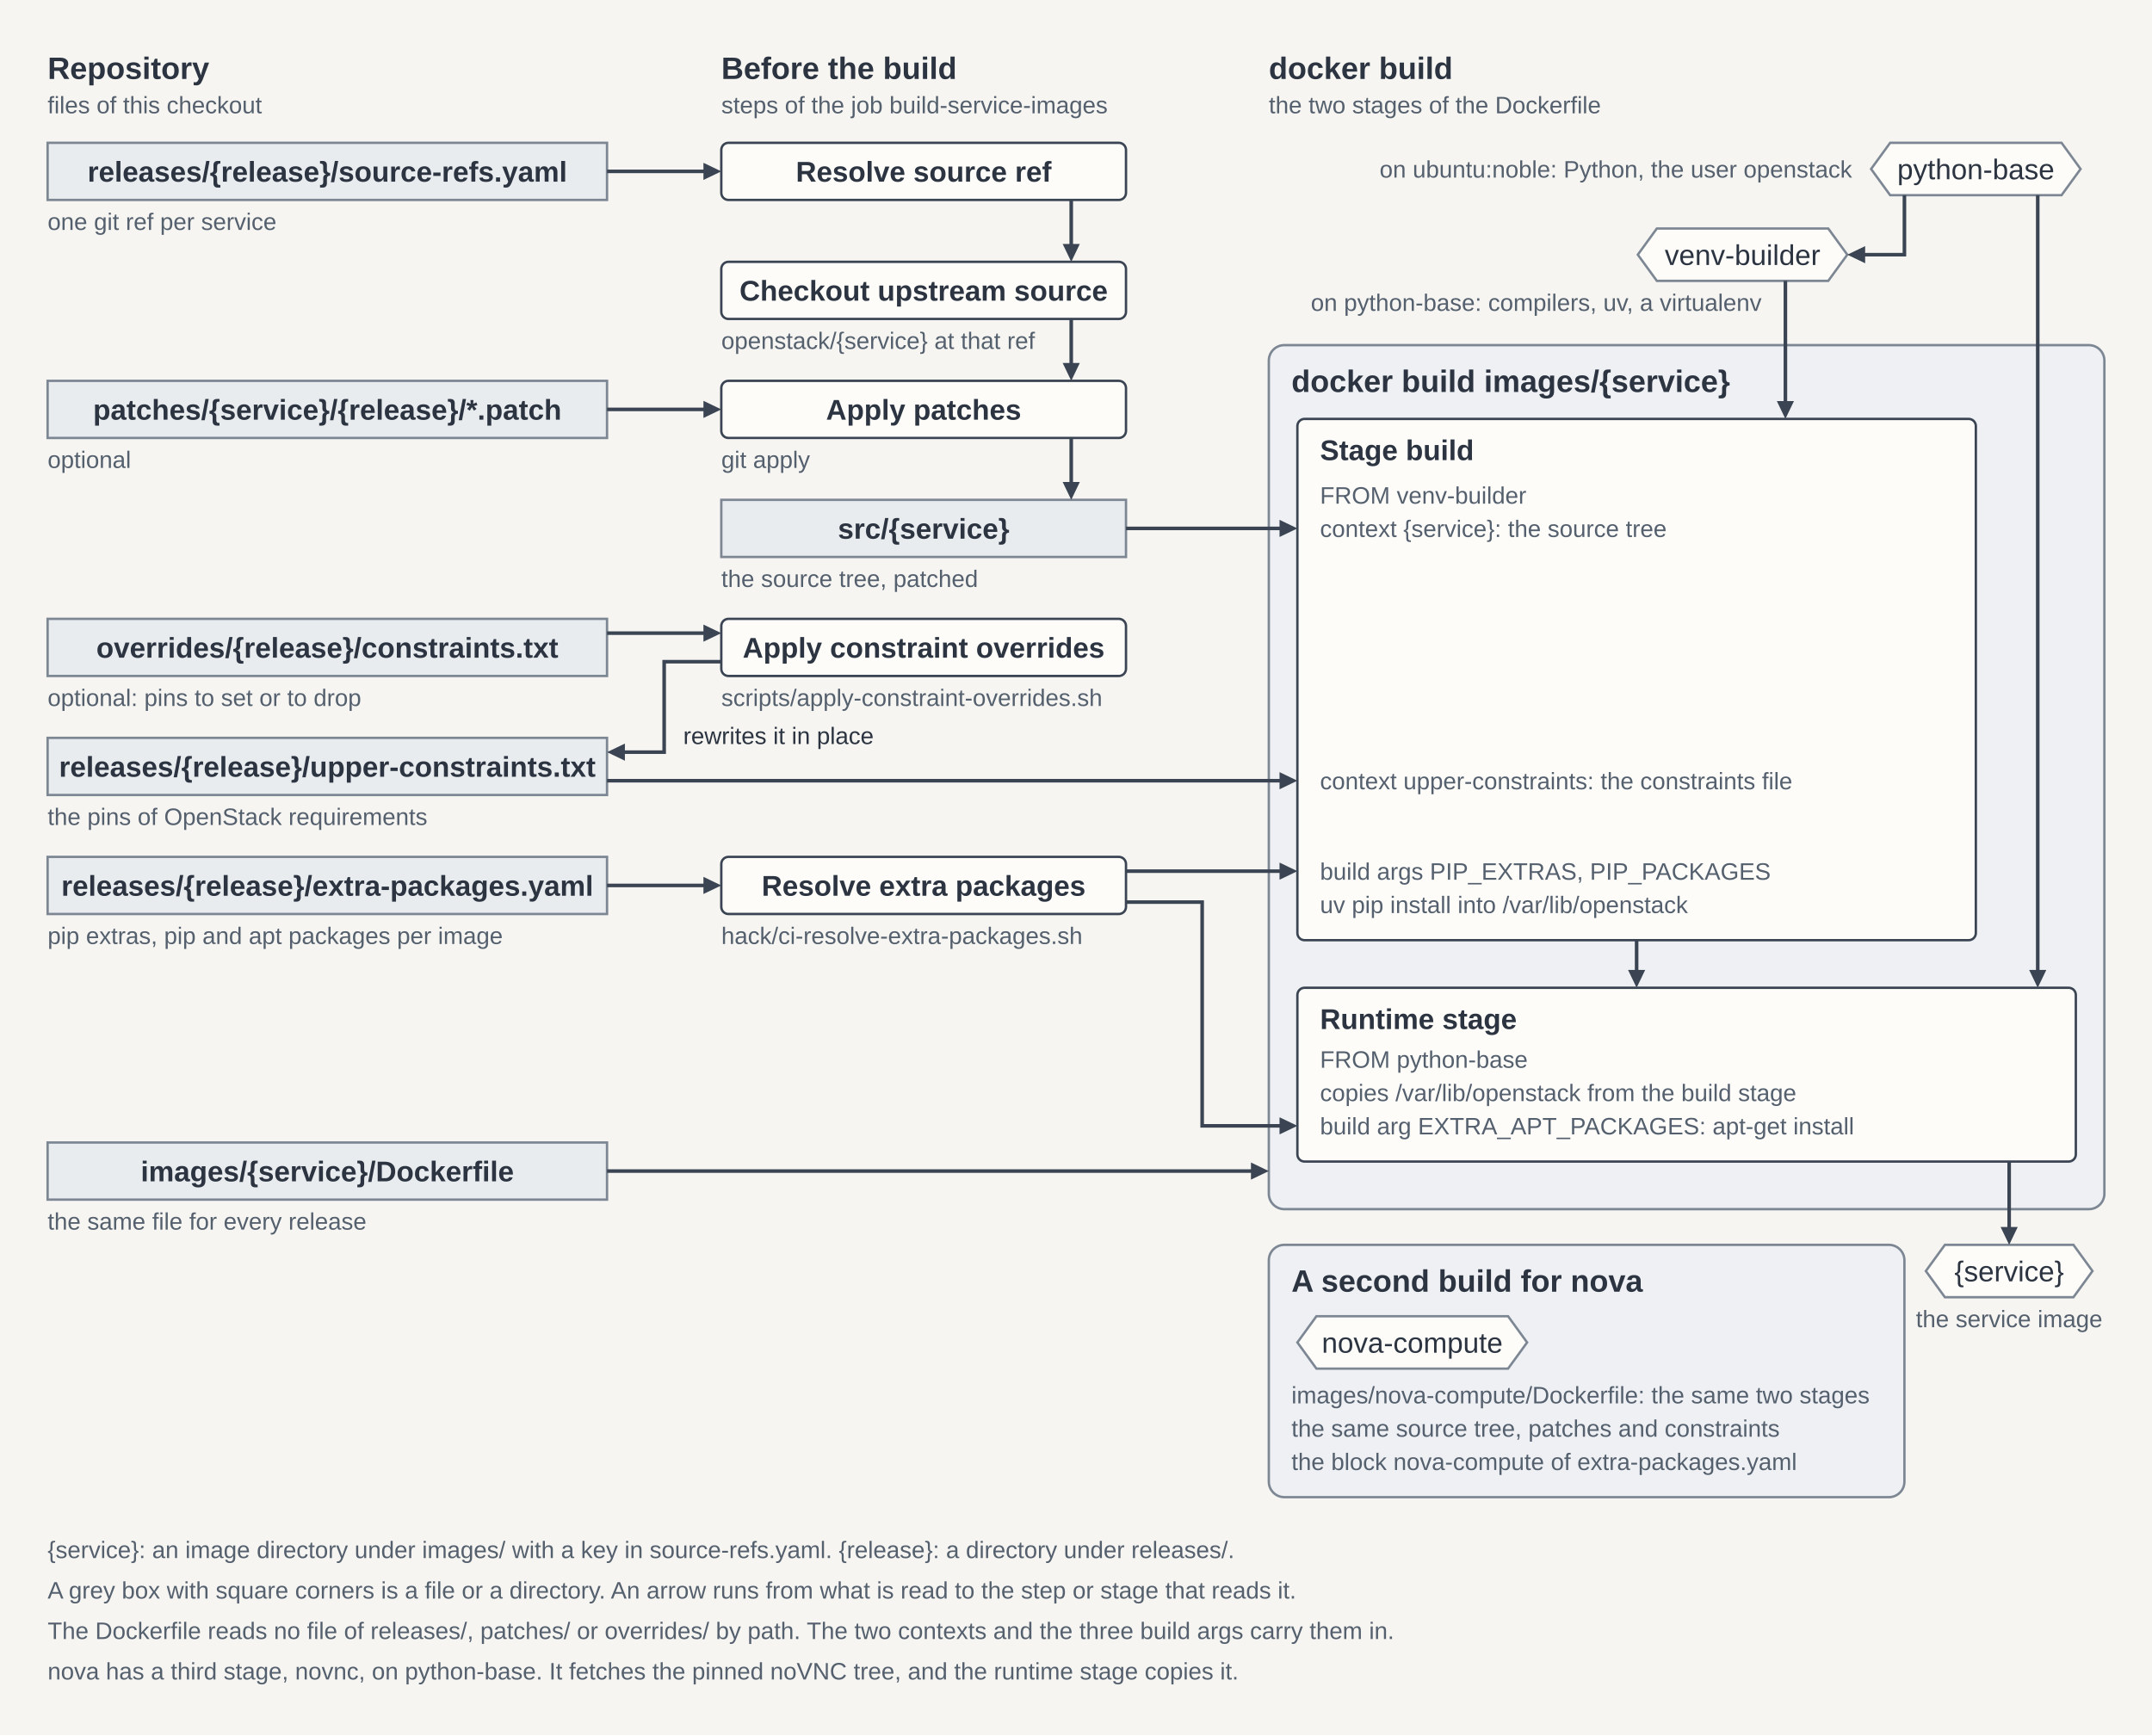
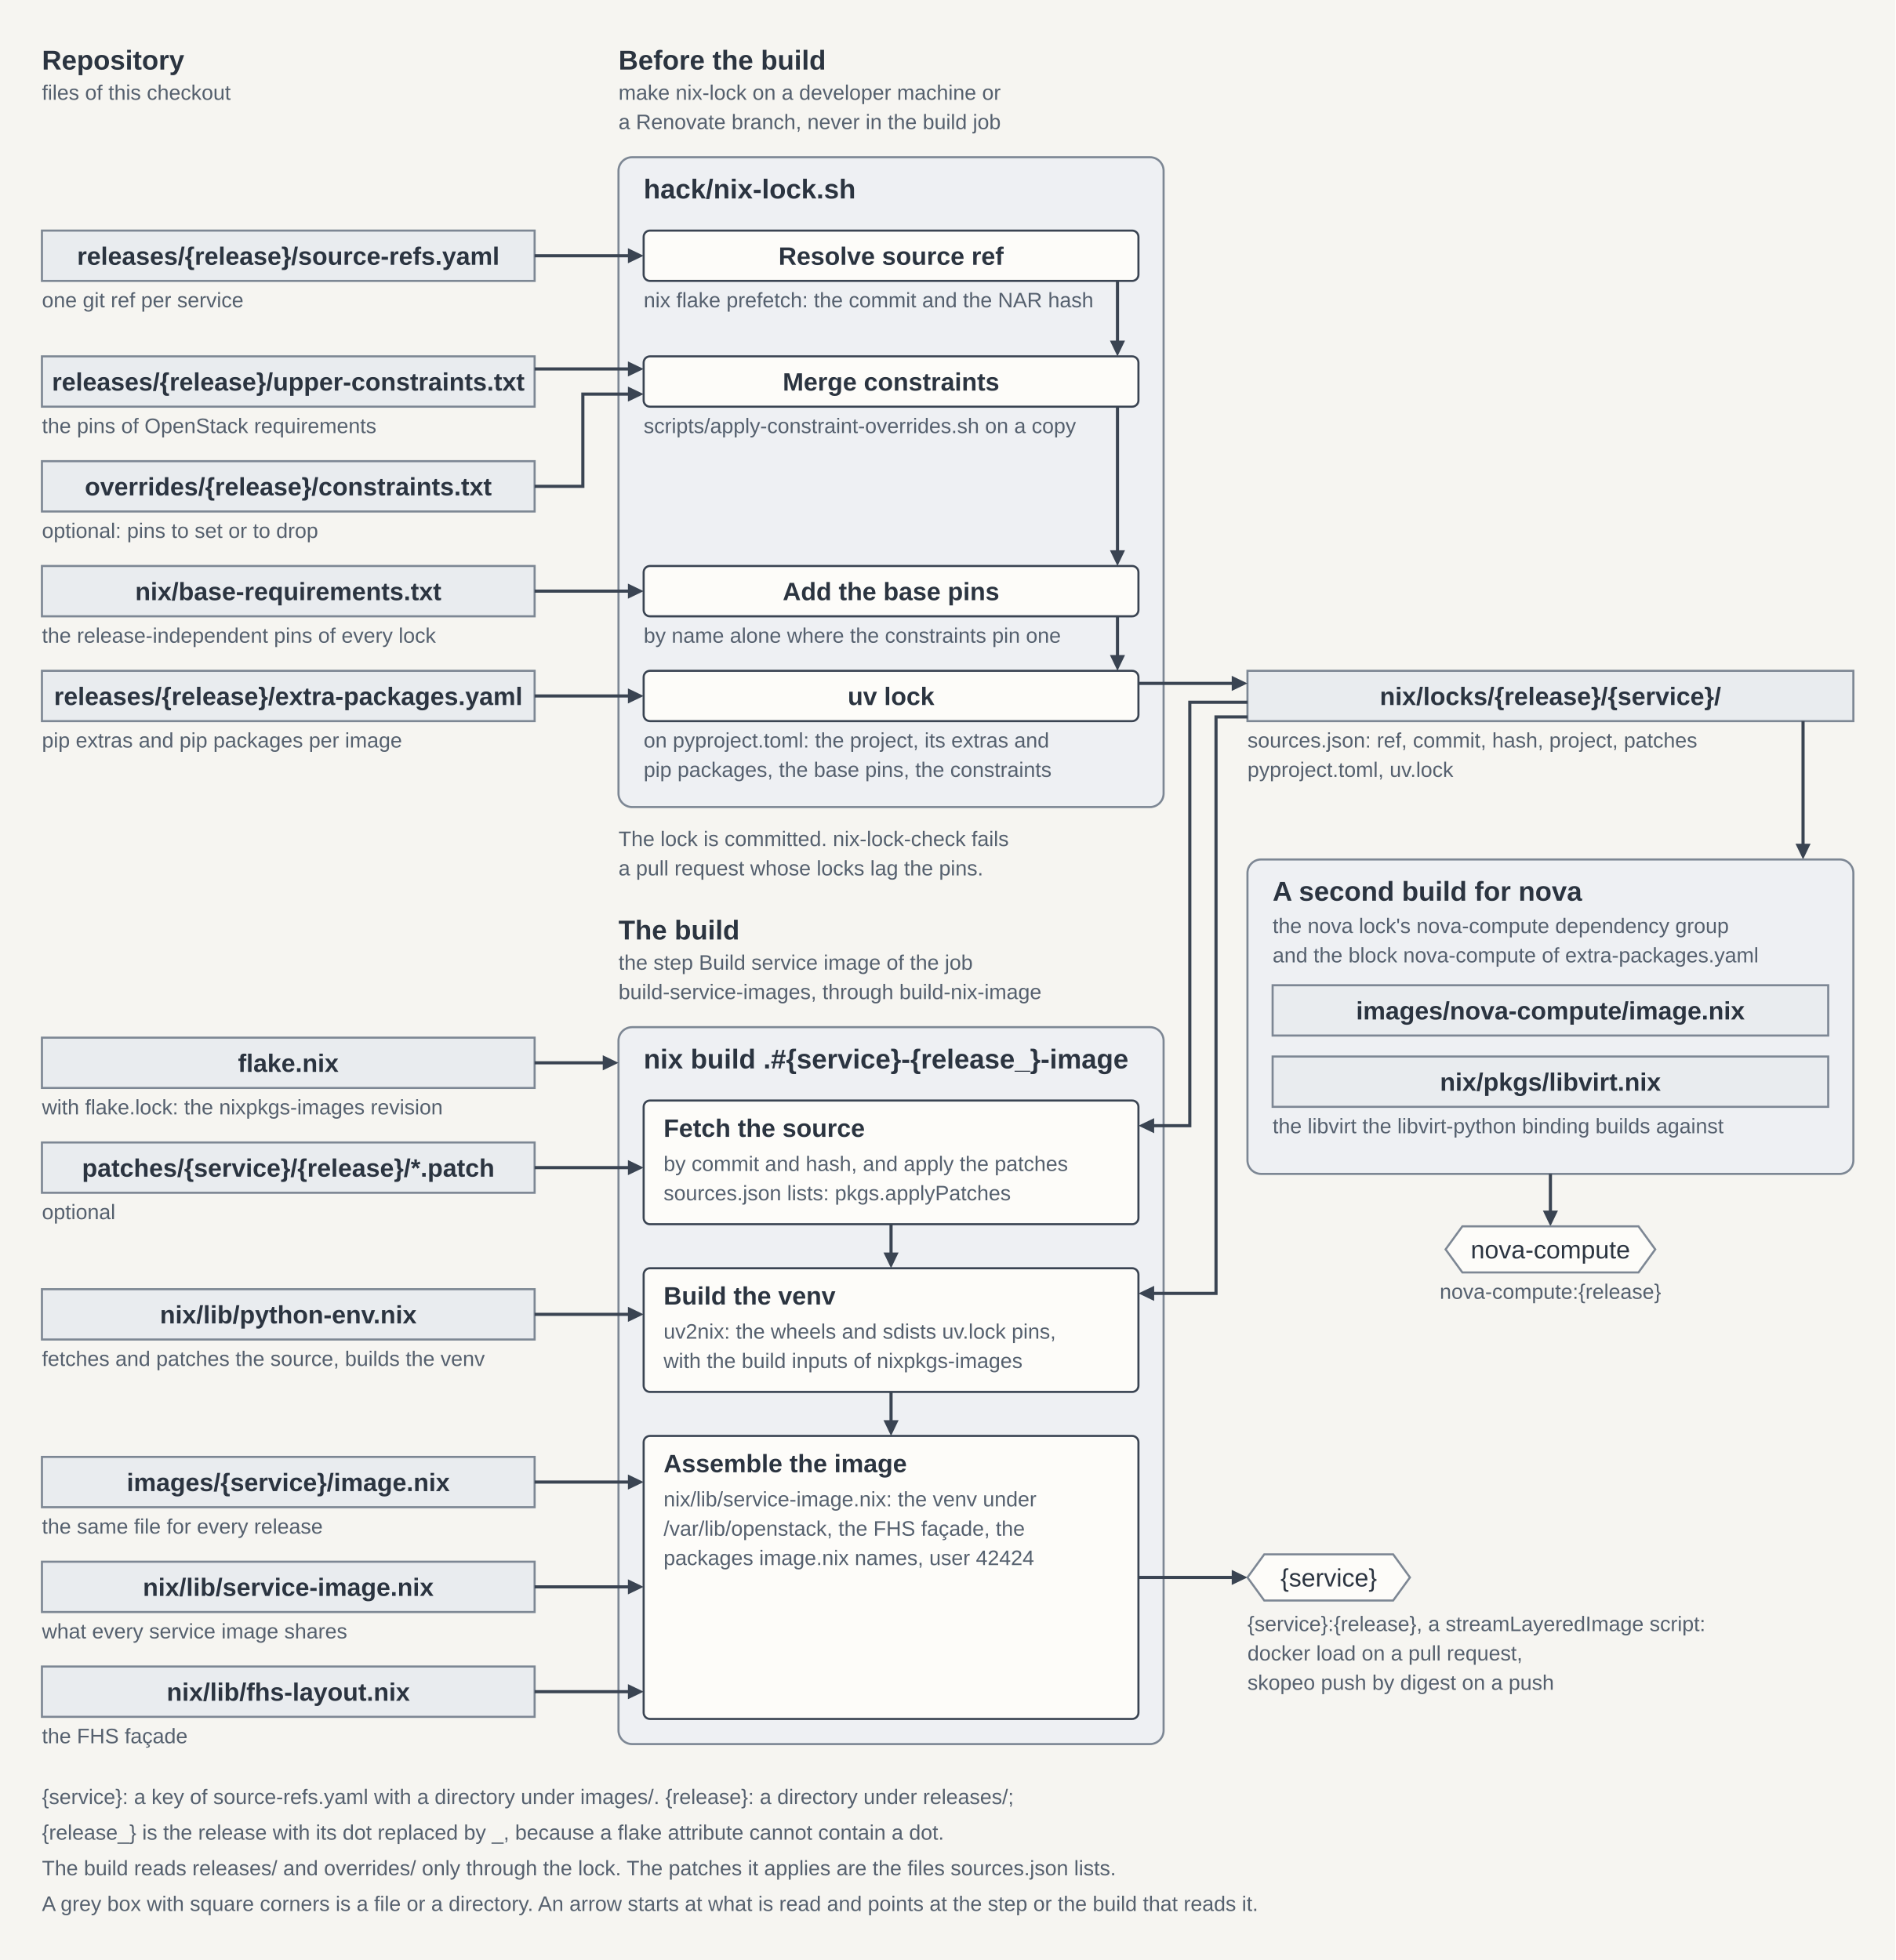
- <svg xmlns="http://www.w3.org/2000/svg" width="1808" height="1458" viewBox="0 0 1808 1458" font-family="'IBM Plex Sans', Arial, Helvetica, sans-serif" role="img" aria-label="From release configuration to a service image">
-   <rect width="1808" height="1458" fill="#F6F5F1" />
+ <svg xmlns="http://www.w3.org/2000/svg" width="1808" height="1870" viewBox="0 0 1808 1870" font-family="'IBM Plex Sans', Arial, Helvetica, sans-serif" role="img" aria-label="The build of a service image on the Nix path">
+   <rect width="1808" height="1870" fill="#F6F5F1" />
  <text x="40" y="66.36" font-size="26" font-weight="700" fill="#2B3440">Repository</text>
  <text x="40" y="95.2" font-size="20" font-weight="400" fill="#55606E">files of this checkout</text>
-   <text x="606" y="66.36" font-size="26" font-weight="700" fill="#2B3440">Before the build</text>
-   <text x="606" y="95.2" font-size="20" font-weight="400" fill="#55606E">steps of the job build-service-images</text>
-   <text x="1066" y="66.36" font-size="26" font-weight="700" fill="#2B3440">docker build</text>
-   <text x="1066" y="95.2" font-size="20" font-weight="400" fill="#55606E">the two stages of the Dockerfile</text>
-   <rect x="40" y="120" width="470" height="48" fill="#E9ECEF" stroke="#7D8794" stroke-width="2" />
-   <text x="275" y="152.64" font-size="24" font-weight="600" fill="#2B3440" text-anchor="middle">releases/{release}/source-refs.yaml</text>
-   <text x="40" y="193.2" font-size="20" font-weight="400" fill="#55606E">one git ref per service</text>
-   <rect x="40" y="320" width="470" height="48" fill="#E9ECEF" stroke="#7D8794" stroke-width="2" />
-   <text x="275" y="352.64" font-size="24" font-weight="600" fill="#2B3440" text-anchor="middle">patches/{service}/{release}/*.patch</text>
-   <text x="40" y="393.2" font-size="20" font-weight="400" fill="#55606E">optional</text>
-   <rect x="40" y="520" width="470" height="48" fill="#E9ECEF" stroke="#7D8794" stroke-width="2" />
-   <text x="275" y="552.64" font-size="24" font-weight="600" fill="#2B3440" text-anchor="middle">overrides/{release}/constraints.txt</text>
-   <text x="40" y="593.2" font-size="20" font-weight="400" fill="#55606E">optional: pins to set or to drop</text>
-   <rect x="40" y="620" width="470" height="48" fill="#E9ECEF" stroke="#7D8794" stroke-width="2" />
-   <text x="275" y="652.64" font-size="24" font-weight="600" fill="#2B3440" text-anchor="middle">releases/{release}/upper-constraints.txt</text>
-   <text x="40" y="693.2" font-size="20" font-weight="400" fill="#55606E">the pins of OpenStack requirements</text>
-   <rect x="40" y="720" width="470" height="48" fill="#E9ECEF" stroke="#7D8794" stroke-width="2" />
-   <text x="275" y="752.64" font-size="24" font-weight="600" fill="#2B3440" text-anchor="middle">releases/{release}/extra-packages.yaml</text>
-   <text x="40" y="793.2" font-size="20" font-weight="400" fill="#55606E">pip extras, pip and apt packages per image</text>
-   <rect x="40" y="960" width="470" height="48" fill="#E9ECEF" stroke="#7D8794" stroke-width="2" />
-   <text x="275" y="992.64" font-size="24" font-weight="600" fill="#2B3440" text-anchor="middle">images/{service}/Dockerfile</text>
-   <text x="40" y="1033.2" font-size="20" font-weight="400" fill="#55606E">the same file for every release</text>
-   <rect x="606" y="120" width="340" height="48" rx="6" fill="#FDFCF9" stroke="#3A4452" stroke-width="2" />
-   <text x="776" y="152.64" font-size="24" font-weight="700" fill="#2B3440" text-anchor="middle">Resolve source ref</text>
-   <rect x="606" y="220" width="340" height="48" rx="6" fill="#FDFCF9" stroke="#3A4452" stroke-width="2" />
-   <text x="776" y="252.64" font-size="24" font-weight="700" fill="#2B3440" text-anchor="middle">Checkout upstream source</text>
-   <text x="606" y="293.2" font-size="20" font-weight="400" fill="#55606E">openstack/{service} at that ref</text>
-   <rect x="606" y="320" width="340" height="48" rx="6" fill="#FDFCF9" stroke="#3A4452" stroke-width="2" />
-   <text x="776" y="352.64" font-size="24" font-weight="700" fill="#2B3440" text-anchor="middle">Apply patches</text>
-   <text x="606" y="393.2" font-size="20" font-weight="400" fill="#55606E">git apply</text>
-   <rect x="606" y="420" width="340" height="48" fill="#E9ECEF" stroke="#7D8794" stroke-width="2" />
-   <text x="776" y="452.64" font-size="24" font-weight="600" fill="#2B3440" text-anchor="middle">src/{service}</text>
-   <text x="606" y="493.2" font-size="20" font-weight="400" fill="#55606E">the source tree, patched</text>
-   <rect x="606" y="520" width="340" height="48" rx="6" fill="#FDFCF9" stroke="#3A4452" stroke-width="2" />
-   <text x="776" y="552.64" font-size="24" font-weight="700" fill="#2B3440" text-anchor="middle">Apply constraint overrides</text>
-   <text x="606" y="593.2" font-size="20" font-weight="400" fill="#55606E">scripts/apply-constraint-overrides.sh</text>
-   <rect x="606" y="720" width="340" height="48" rx="6" fill="#FDFCF9" stroke="#3A4452" stroke-width="2" />
-   <text x="776" y="752.64" font-size="24" font-weight="700" fill="#2B3440" text-anchor="middle">Resolve extra packages</text>
-   <text x="606" y="793.2" font-size="20" font-weight="400" fill="#55606E">hack/ci-resolve-extra-packages.sh</text>
-   <polygon points="1588,120 1732,120 1748,142 1732,164 1588,164 1572,142" fill="#FDFCF9" stroke="#7D8794" stroke-width="2" />
-   <text x="1660" y="150.64" font-size="24" font-weight="400" fill="#2B3440" text-anchor="middle">python-base</text>
-   <text x="1556" y="149.2" font-size="20" font-weight="400" fill="#55606E" text-anchor="end">on ubuntu:noble: Python, the user openstack</text>
-   <polygon points="1392,192 1536,192 1552,214 1536,236 1392,236 1376,214" fill="#FDFCF9" stroke="#7D8794" stroke-width="2" />
-   <text x="1464" y="222.64" font-size="24" font-weight="400" fill="#2B3440" text-anchor="middle">venv-builder</text>
-   <text x="1480" y="261.2" font-size="20" font-weight="400" fill="#55606E" text-anchor="end">on python-base: compilers, uv, a virtualenv</text>
-   <rect x="1066" y="290" width="702" height="726" rx="13" fill="#EEF0F3" stroke="#7D8794" stroke-width="2" />
-   <text x="1085" y="329.36" font-size="26" font-weight="700" fill="#2B3440">docker build images/{service}</text>
-   <rect x="1090" y="352" width="570" height="438" rx="6" fill="#FDFCF9" stroke="#3A4452" stroke-width="2" />
-   <text x="1109" y="386.64" font-size="24" font-weight="700" fill="#2B3440">Stage build</text>
-   <text x="1109" y="423.2" font-size="20" font-weight="400" fill="#55606E">FROM venv-builder</text>
-   <text x="1109" y="451.2" font-size="20" font-weight="400" fill="#55606E">context {service}: the source tree</text>
-   <text x="1109" y="663.2" font-size="20" font-weight="400" fill="#55606E">context upper-constraints: the constraints file</text>
-   <text x="1109" y="739.2" font-size="20" font-weight="400" fill="#55606E">build args PIP_EXTRAS, PIP_PACKAGES</text>
-   <text x="1109" y="767.2" font-size="20" font-weight="400" fill="#55606E">uv pip install into /var/lib/openstack</text>
-   <rect x="1090" y="830" width="654" height="146" rx="6" fill="#FDFCF9" stroke="#3A4452" stroke-width="2" />
-   <text x="1109" y="864.64" font-size="24" font-weight="700" fill="#2B3440">Runtime stage</text>
-   <text x="1109" y="897.2" font-size="20" font-weight="400" fill="#55606E">FROM python-base</text>
-   <text x="1109" y="925.2" font-size="20" font-weight="400" fill="#55606E">copies /var/lib/openstack from the build stage</text>
-   <text x="1109" y="953.2" font-size="20" font-weight="400" fill="#55606E">build arg EXTRA_APT_PACKAGES: apt-get install</text>
-   <polygon points="1634,1046 1742,1046 1758,1068 1742,1090 1634,1090 1618,1068" fill="#FDFCF9" stroke="#7D8794" stroke-width="2" />
-   <text x="1688" y="1076.64" font-size="24" font-weight="400" fill="#2B3440" text-anchor="middle">{service}</text>
-   <text x="1688" y="1115.2" font-size="20" font-weight="400" fill="#55606E" text-anchor="middle">the service image</text>
-   <rect x="1066" y="1046" width="534" height="212" rx="13" fill="#EEF0F3" stroke="#7D8794" stroke-width="2" />
-   <text x="1085" y="1085.36" font-size="26" font-weight="700" fill="#2B3440">A second build for nova</text>
-   <polygon points="1106,1106 1267,1106 1283,1128 1267,1150 1106,1150 1090,1128" fill="#FDFCF9" stroke="#7D8794" stroke-width="2" />
-   <text x="1186.5" y="1136.64" font-size="24" font-weight="400" fill="#2B3440" text-anchor="middle">nova-compute</text>
-   <text x="1085" y="1179.2" font-size="20" font-weight="400" fill="#55606E">images/nova-compute/Dockerfile: the same two stages</text>
-   <text x="1085" y="1207.2" font-size="20" font-weight="400" fill="#55606E">the same source tree, patches and constraints</text>
-   <text x="1085" y="1235.2" font-size="20" font-weight="400" fill="#55606E">the block nova-compute of extra-packages.yaml</text>
-   <polyline points="510,144 595.5,144" fill="none" stroke="#3A4452" stroke-width="3" />
-   <polygon points="606,144 591,151.2 591,136.8" fill="#3A4452" />
-   <polyline points="900,168 900,209.5" fill="none" stroke="#3A4452" stroke-width="3" />
-   <polygon points="900,220 892.8,205 907.2,205" fill="#3A4452" />
-   <polyline points="900,268 900,309.5" fill="none" stroke="#3A4452" stroke-width="3" />
-   <polygon points="900,320 892.8,305 907.2,305" fill="#3A4452" />
-   <polyline points="510,344 595.5,344" fill="none" stroke="#3A4452" stroke-width="3" />
-   <polygon points="606,344 591,351.2 591,336.8" fill="#3A4452" />
-   <polyline points="900,368 900,409.5" fill="none" stroke="#3A4452" stroke-width="3" />
-   <polygon points="900,420 892.8,405 907.2,405" fill="#3A4452" />
-   <polyline points="946,444 1079.5,444" fill="none" stroke="#3A4452" stroke-width="3" />
-   <polygon points="1090,444 1075,451.2 1075,436.8" fill="#3A4452" />
-   <polyline points="510,532 595.5,532" fill="none" stroke="#3A4452" stroke-width="3" />
-   <polygon points="606,532 591,539.2 591,524.8" fill="#3A4452" />
-   <polyline points="606,556 558,556 558,632 520.5,632" fill="none" stroke="#3A4452" stroke-width="3" />
-   <polygon points="510,632 525,624.8 525,639.2" fill="#3A4452" />
-   <text x="574" y="625.2" font-size="20" font-weight="400" fill="#2B3440">rewrites it in place</text>
-   <polyline points="510,656 1079.5,656" fill="none" stroke="#3A4452" stroke-width="3" />
-   <polygon points="1090,656 1075,663.2 1075,648.8" fill="#3A4452" />
-   <polyline points="510,744 595.5,744" fill="none" stroke="#3A4452" stroke-width="3" />
-   <polygon points="606,744 591,751.2 591,736.8" fill="#3A4452" />
-   <polyline points="946,732 1079.5,732" fill="none" stroke="#3A4452" stroke-width="3" />
-   <polygon points="1090,732 1075,739.2 1075,724.8" fill="#3A4452" />
-   <polyline points="946,758 1010,758 1010,946 1079.5,946" fill="none" stroke="#3A4452" stroke-width="3" />
-   <polygon points="1090,946 1075,953.2 1075,938.8" fill="#3A4452" />
-   <polyline points="510,984 1055.5,984" fill="none" stroke="#3A4452" stroke-width="3" />
-   <polygon points="1066,984 1051,991.2 1051,976.8" fill="#3A4452" />
-   <polyline points="1600,164 1600,214 1562.5,214" fill="none" stroke="#3A4452" stroke-width="3" />
-   <polygon points="1552,214 1567,206.8 1567,221.2" fill="#3A4452" />
-   <polyline points="1500,236 1500,341.5" fill="none" stroke="#3A4452" stroke-width="3" />
-   <polygon points="1500,352 1492.8,337 1507.2,337" fill="#3A4452" />
-   <polyline points="1712,164 1712,819.5" fill="none" stroke="#3A4452" stroke-width="3" />
-   <polygon points="1712,830 1704.8,815 1719.2,815" fill="#3A4452" />
-   <polyline points="1375,790 1375,819.5" fill="none" stroke="#3A4452" stroke-width="3" />
-   <polygon points="1375,830 1367.8,815 1382.2,815" fill="#3A4452" />
-   <polyline points="1688,976 1688,1035.5" fill="none" stroke="#3A4452" stroke-width="3" />
-   <polygon points="1688,1046 1680.8,1031 1695.2,1031" fill="#3A4452" />
-   <text x="40" y="1309.2" font-size="20" font-weight="400" fill="#55606E">{service}: an image directory under images/ with a key in source-refs.yaml. {release}: a directory under releases/.</text>
-   <text x="40" y="1343.2" font-size="20" font-weight="400" fill="#55606E">A grey box with square corners is a file or a directory. An arrow runs from what is read to the step or stage that reads it.</text>
-   <text x="40" y="1377.2" font-size="20" font-weight="400" fill="#55606E">The Dockerfile reads no file of releases/, patches/ or overrides/ by path. The two contexts and the three build args carry them in.</text>
-   <text x="40" y="1411.2" font-size="20" font-weight="400" fill="#55606E">nova has a third stage, novnc, on python-base. It fetches the pinned noVNC tree, and the runtime stage copies it.</text>
+   <text x="590" y="66.36" font-size="26" font-weight="700" fill="#2B3440">Before the build</text>
+   <text x="590" y="95.2" font-size="20" font-weight="400" fill="#55606E">make nix-lock on a developer machine or</text>
+   <text x="590" y="123.2" font-size="20" font-weight="400" fill="#55606E">a Renovate branch, never in the build job</text>
+   <rect x="590" y="150" width="520" height="620" rx="13" fill="#EEF0F3" stroke="#7D8794" stroke-width="2" />
+   <text x="614" y="189.36" font-size="26" font-weight="700" fill="#2B3440">hack/nix-lock.sh</text>
+   <rect x="614" y="220" width="472" height="48" rx="6" fill="#FDFCF9" stroke="#3A4452" stroke-width="2" />
+   <text x="850" y="252.64" font-size="24" font-weight="700" fill="#2B3440" text-anchor="middle">Resolve source ref</text>
+   <text x="614" y="293.2" font-size="20" font-weight="400" fill="#55606E">nix flake prefetch: the commit and the NAR hash</text>
+   <rect x="614" y="340" width="472" height="48" rx="6" fill="#FDFCF9" stroke="#3A4452" stroke-width="2" />
+   <text x="850" y="372.64" font-size="24" font-weight="700" fill="#2B3440" text-anchor="middle">Merge constraints</text>
+   <text x="614" y="413.2" font-size="20" font-weight="400" fill="#55606E">scripts/apply-constraint-overrides.sh on a copy</text>
+   <rect x="614" y="540" width="472" height="48" rx="6" fill="#FDFCF9" stroke="#3A4452" stroke-width="2" />
+   <text x="850" y="572.64" font-size="24" font-weight="700" fill="#2B3440" text-anchor="middle">Add the base pins</text>
+   <text x="614" y="613.2" font-size="20" font-weight="400" fill="#55606E">by name alone where the constraints pin one</text>
+   <rect x="614" y="640" width="472" height="48" rx="6" fill="#FDFCF9" stroke="#3A4452" stroke-width="2" />
+   <text x="850" y="672.64" font-size="24" font-weight="700" fill="#2B3440" text-anchor="middle">uv lock</text>
+   <text x="614" y="713.2" font-size="20" font-weight="400" fill="#55606E">on pyproject.toml: the project, its extras and</text>
+   <text x="614" y="741.2" font-size="20" font-weight="400" fill="#55606E">pip packages, the base pins, the constraints</text>
+   <polyline points="1066,268 1066,329.5" fill="none" stroke="#3A4452" stroke-width="3" />
+   <polygon points="1066,340 1058.8,325 1073.2,325" fill="#3A4452" />
+   <polyline points="1066,388 1066,529.5" fill="none" stroke="#3A4452" stroke-width="3" />
+   <polygon points="1066,540 1058.8,525 1073.2,525" fill="#3A4452" />
+   <polyline points="1066,588 1066,629.5" fill="none" stroke="#3A4452" stroke-width="3" />
+   <polygon points="1066,640 1058.8,625 1073.2,625" fill="#3A4452" />
+   <text x="590" y="807.2" font-size="20" font-weight="400" fill="#55606E">The lock is committed. nix-lock-check fails</text>
+   <text x="590" y="835.2" font-size="20" font-weight="400" fill="#55606E">a pull request whose locks lag the pins.</text>
+   <rect x="40" y="220" width="470" height="48" fill="#E9ECEF" stroke="#7D8794" stroke-width="2" />
+   <text x="275" y="252.64" font-size="24" font-weight="600" fill="#2B3440" text-anchor="middle">releases/{release}/source-refs.yaml</text>
+   <text x="40" y="293.2" font-size="20" font-weight="400" fill="#55606E">one git ref per service</text>
+   <rect x="40" y="340" width="470" height="48" fill="#E9ECEF" stroke="#7D8794" stroke-width="2" />
+   <text x="275" y="372.64" font-size="24" font-weight="600" fill="#2B3440" text-anchor="middle">releases/{release}/upper-constraints.txt</text>
+   <text x="40" y="413.2" font-size="20" font-weight="400" fill="#55606E">the pins of OpenStack requirements</text>
+   <rect x="40" y="440" width="470" height="48" fill="#E9ECEF" stroke="#7D8794" stroke-width="2" />
+   <text x="275" y="472.64" font-size="24" font-weight="600" fill="#2B3440" text-anchor="middle">overrides/{release}/constraints.txt</text>
+   <text x="40" y="513.2" font-size="20" font-weight="400" fill="#55606E">optional: pins to set or to drop</text>
+   <rect x="40" y="540" width="470" height="48" fill="#E9ECEF" stroke="#7D8794" stroke-width="2" />
+   <text x="275" y="572.64" font-size="24" font-weight="600" fill="#2B3440" text-anchor="middle">nix/base-requirements.txt</text>
+   <text x="40" y="613.2" font-size="20" font-weight="400" fill="#55606E">the release-independent pins of every lock</text>
+   <rect x="40" y="640" width="470" height="48" fill="#E9ECEF" stroke="#7D8794" stroke-width="2" />
+   <text x="275" y="672.64" font-size="24" font-weight="600" fill="#2B3440" text-anchor="middle">releases/{release}/extra-packages.yaml</text>
+   <text x="40" y="713.2" font-size="20" font-weight="400" fill="#55606E">pip extras and pip packages per image</text>
+   <polyline points="510,244 603.5,244" fill="none" stroke="#3A4452" stroke-width="3" />
+   <polygon points="614,244 599,251.2 599,236.8" fill="#3A4452" />
+   <polyline points="510,352 603.5,352" fill="none" stroke="#3A4452" stroke-width="3" />
+   <polygon points="614,352 599,359.2 599,344.8" fill="#3A4452" />
+   <polyline points="510,464 556,464 556,376 603.5,376" fill="none" stroke="#3A4452" stroke-width="3" />
+   <polygon points="614,376 599,383.2 599,368.8" fill="#3A4452" />
+   <polyline points="510,564 603.5,564" fill="none" stroke="#3A4452" stroke-width="3" />
+   <polygon points="614,564 599,571.2 599,556.8" fill="#3A4452" />
+   <polyline points="510,664 603.5,664" fill="none" stroke="#3A4452" stroke-width="3" />
+   <polygon points="614,664 599,671.2 599,656.8" fill="#3A4452" />
+   <rect x="1190" y="640" width="578" height="48" fill="#E9ECEF" stroke="#7D8794" stroke-width="2" />
+   <text x="1479" y="672.64" font-size="24" font-weight="600" fill="#2B3440" text-anchor="middle">nix/locks/{release}/{service}/</text>
+   <text x="1190" y="713.2" font-size="20" font-weight="400" fill="#55606E">sources.json: ref, commit, hash, project, patches</text>
+   <text x="1190" y="741.2" font-size="20" font-weight="400" fill="#55606E">pyproject.toml, uv.lock</text>
+   <polyline points="1086,652 1179.5,652" fill="none" stroke="#3A4452" stroke-width="3" />
+   <polygon points="1190,652 1175,659.2 1175,644.8" fill="#3A4452" />
+   <text x="590" y="896.36" font-size="26" font-weight="700" fill="#2B3440">The build</text>
+   <text x="590" y="925.2" font-size="20" font-weight="400" fill="#55606E">the step Build service image of the job</text>
+   <text x="590" y="953.2" font-size="20" font-weight="400" fill="#55606E">build-service-images, through build-nix-image</text>
+   <rect x="590" y="980" width="520" height="684" rx="13" fill="#EEF0F3" stroke="#7D8794" stroke-width="2" />
+   <text x="614" y="1019.36" font-size="26" font-weight="700" fill="#2B3440">nix build .#{service}-{release_}-image</text>
+   <rect x="614" y="1050" width="472" height="118" rx="6" fill="#FDFCF9" stroke="#3A4452" stroke-width="2" />
+   <text x="633" y="1084.64" font-size="24" font-weight="700" fill="#2B3440">Fetch the source</text>
+   <text x="633" y="1117.2" font-size="20" font-weight="400" fill="#55606E">by commit and hash, and apply the patches</text>
+   <text x="633" y="1145.2" font-size="20" font-weight="400" fill="#55606E">sources.json lists: pkgs.applyPatches</text>
+   <rect x="614" y="1210" width="472" height="118" rx="6" fill="#FDFCF9" stroke="#3A4452" stroke-width="2" />
+   <text x="633" y="1244.64" font-size="24" font-weight="700" fill="#2B3440">Build the venv</text>
+   <text x="633" y="1277.2" font-size="20" font-weight="400" fill="#55606E">uv2nix: the wheels and sdists uv.lock pins,</text>
+   <text x="633" y="1305.2" font-size="20" font-weight="400" fill="#55606E">with the build inputs of nixpkgs-images</text>
+   <rect x="614" y="1370" width="472" height="270" rx="6" fill="#FDFCF9" stroke="#3A4452" stroke-width="2" />
+   <text x="633" y="1404.64" font-size="24" font-weight="700" fill="#2B3440">Assemble the image</text>
+   <text x="633" y="1437.2" font-size="20" font-weight="400" fill="#55606E">nix/lib/service-image.nix: the venv under</text>
+   <text x="633" y="1465.2" font-size="20" font-weight="400" fill="#55606E">/var/lib/openstack, the FHS façade, the</text>
+   <text x="633" y="1493.2" font-size="20" font-weight="400" fill="#55606E">packages image.nix names, user 42424</text>
+   <polyline points="850,1168 850,1199.5" fill="none" stroke="#3A4452" stroke-width="3" />
+   <polygon points="850,1210 842.8,1195 857.2,1195" fill="#3A4452" />
+   <polyline points="850,1328 850,1359.5" fill="none" stroke="#3A4452" stroke-width="3" />
+   <polygon points="850,1370 842.8,1355 857.2,1355" fill="#3A4452" />
+   <polyline points="1190,670 1135,670 1135,1074 1096.5,1074" fill="none" stroke="#3A4452" stroke-width="3" />
+   <polygon points="1086,1074 1101,1066.8 1101,1081.2" fill="#3A4452" />
+   <polyline points="1190,684 1160,684 1160,1234 1096.5,1234" fill="none" stroke="#3A4452" stroke-width="3" />
+   <polygon points="1086,1234 1101,1226.8 1101,1241.2" fill="#3A4452" />
+   <rect x="40" y="990" width="470" height="48" fill="#E9ECEF" stroke="#7D8794" stroke-width="2" />
+   <text x="275" y="1022.64" font-size="24" font-weight="600" fill="#2B3440" text-anchor="middle">flake.nix</text>
+   <text x="40" y="1063.2" font-size="20" font-weight="400" fill="#55606E">with flake.lock: the nixpkgs-images revision</text>
+   <rect x="40" y="1090" width="470" height="48" fill="#E9ECEF" stroke="#7D8794" stroke-width="2" />
+   <text x="275" y="1122.64" font-size="24" font-weight="600" fill="#2B3440" text-anchor="middle">patches/{service}/{release}/*.patch</text>
+   <text x="40" y="1163.2" font-size="20" font-weight="400" fill="#55606E">optional</text>
+   <rect x="40" y="1230" width="470" height="48" fill="#E9ECEF" stroke="#7D8794" stroke-width="2" />
+   <text x="275" y="1262.64" font-size="24" font-weight="600" fill="#2B3440" text-anchor="middle">nix/lib/python-env.nix</text>
+   <text x="40" y="1303.2" font-size="20" font-weight="400" fill="#55606E">fetches and patches the source, builds the venv</text>
+   <rect x="40" y="1390" width="470" height="48" fill="#E9ECEF" stroke="#7D8794" stroke-width="2" />
+   <text x="275" y="1422.64" font-size="24" font-weight="600" fill="#2B3440" text-anchor="middle">images/{service}/image.nix</text>
+   <text x="40" y="1463.2" font-size="20" font-weight="400" fill="#55606E">the same file for every release</text>
+   <rect x="40" y="1490" width="470" height="48" fill="#E9ECEF" stroke="#7D8794" stroke-width="2" />
+   <text x="275" y="1522.64" font-size="24" font-weight="600" fill="#2B3440" text-anchor="middle">nix/lib/service-image.nix</text>
+   <text x="40" y="1563.2" font-size="20" font-weight="400" fill="#55606E">what every service image shares</text>
+   <rect x="40" y="1590" width="470" height="48" fill="#E9ECEF" stroke="#7D8794" stroke-width="2" />
+   <text x="275" y="1622.64" font-size="24" font-weight="600" fill="#2B3440" text-anchor="middle">nix/lib/fhs-layout.nix</text>
+   <text x="40" y="1663.2" font-size="20" font-weight="400" fill="#55606E">the FHS façade</text>
+   <polyline points="510,1014 579.5,1014" fill="none" stroke="#3A4452" stroke-width="3" />
+   <polygon points="590,1014 575,1021.2 575,1006.8" fill="#3A4452" />
+   <polyline points="510,1114 603.5,1114" fill="none" stroke="#3A4452" stroke-width="3" />
+   <polygon points="614,1114 599,1121.2 599,1106.8" fill="#3A4452" />
+   <polyline points="510,1254 603.5,1254" fill="none" stroke="#3A4452" stroke-width="3" />
+   <polygon points="614,1254 599,1261.2 599,1246.8" fill="#3A4452" />
+   <polyline points="510,1414 603.5,1414" fill="none" stroke="#3A4452" stroke-width="3" />
+   <polygon points="614,1414 599,1421.2 599,1406.8" fill="#3A4452" />
+   <polyline points="510,1514 603.5,1514" fill="none" stroke="#3A4452" stroke-width="3" />
+   <polygon points="614,1514 599,1521.2 599,1506.8" fill="#3A4452" />
+   <polyline points="510,1614 603.5,1614" fill="none" stroke="#3A4452" stroke-width="3" />
+   <polygon points="614,1614 599,1621.2 599,1606.8" fill="#3A4452" />
+   <polyline points="1086,1505 1179.5,1505" fill="none" stroke="#3A4452" stroke-width="3" />
+   <polygon points="1190,1505 1175,1512.2 1175,1497.8" fill="#3A4452" />
+   <polygon points="1206,1483 1329,1483 1345,1505 1329,1527 1206,1527 1190,1505" fill="#FDFCF9" stroke="#7D8794" stroke-width="2" />
+   <text x="1267.5" y="1513.64" font-size="24" font-weight="400" fill="#2B3440" text-anchor="middle">{service}</text>
+   <text x="1190" y="1556.2" font-size="20" font-weight="400" fill="#55606E">{service}:{release}, a streamLayeredImage script:</text>
+   <text x="1190" y="1584.2" font-size="20" font-weight="400" fill="#55606E">docker load on a pull request,</text>
+   <text x="1190" y="1612.2" font-size="20" font-weight="400" fill="#55606E">skopeo push by digest on a push</text>
+   <polyline points="1720,688 1720,809.5" fill="none" stroke="#3A4452" stroke-width="3" />
+   <polygon points="1720,820 1712.8,805 1727.2,805" fill="#3A4452" />
+   <rect x="1190" y="820" width="578" height="300" rx="13" fill="#EEF0F3" stroke="#7D8794" stroke-width="2" />
+   <text x="1214" y="859.36" font-size="26" font-weight="700" fill="#2B3440">A second build for nova</text>
+   <text x="1214" y="890.2" font-size="20" font-weight="400" fill="#55606E">the nova lock's nova-compute dependency group</text>
+   <text x="1214" y="918.2" font-size="20" font-weight="400" fill="#55606E">and the block nova-compute of extra-packages.yaml</text>
+   <rect x="1214" y="940" width="530" height="48" fill="#E9ECEF" stroke="#7D8794" stroke-width="2" />
+   <text x="1479" y="972.64" font-size="24" font-weight="600" fill="#2B3440" text-anchor="middle">images/nova-compute/image.nix</text>
+   <rect x="1214" y="1008" width="530" height="48" fill="#E9ECEF" stroke="#7D8794" stroke-width="2" />
+   <text x="1479" y="1040.64" font-size="24" font-weight="600" fill="#2B3440" text-anchor="middle">nix/pkgs/libvirt.nix</text>
+   <text x="1214" y="1081.2" font-size="20" font-weight="400" fill="#55606E">the libvirt the libvirt-python binding builds against</text>
+   <polyline points="1479,1120 1479,1159.5" fill="none" stroke="#3A4452" stroke-width="3" />
+   <polygon points="1479,1170 1471.8,1155 1486.2,1155" fill="#3A4452" />
+   <polygon points="1395,1170 1563,1170 1579,1192 1563,1214 1395,1214 1379,1192" fill="#FDFCF9" stroke="#7D8794" stroke-width="2" />
+   <text x="1479" y="1200.64" font-size="24" font-weight="400" fill="#2B3440" text-anchor="middle">nova-compute</text>
+   <text x="1479" y="1239.2" font-size="20" font-weight="400" fill="#55606E" text-anchor="middle">nova-compute:{release}</text>
+   <text x="40" y="1721.2" font-size="20" font-weight="400" fill="#55606E">{service}: a key of source-refs.yaml with a directory under images/. {release}: a directory under releases/;</text>
+   <text x="40" y="1755.2" font-size="20" font-weight="400" fill="#55606E">{release_} is the release with its dot replaced by _, because a flake attribute cannot contain a dot.</text>
+   <text x="40" y="1789.2" font-size="20" font-weight="400" fill="#55606E">The build reads releases/ and overrides/ only through the lock. The patches it applies are the files sources.json lists.</text>
+   <text x="40" y="1823.2" font-size="20" font-weight="400" fill="#55606E">A grey box with square corners is a file or a directory. An arrow starts at what is read and points at the step or the build that reads it.</text>
</svg>
